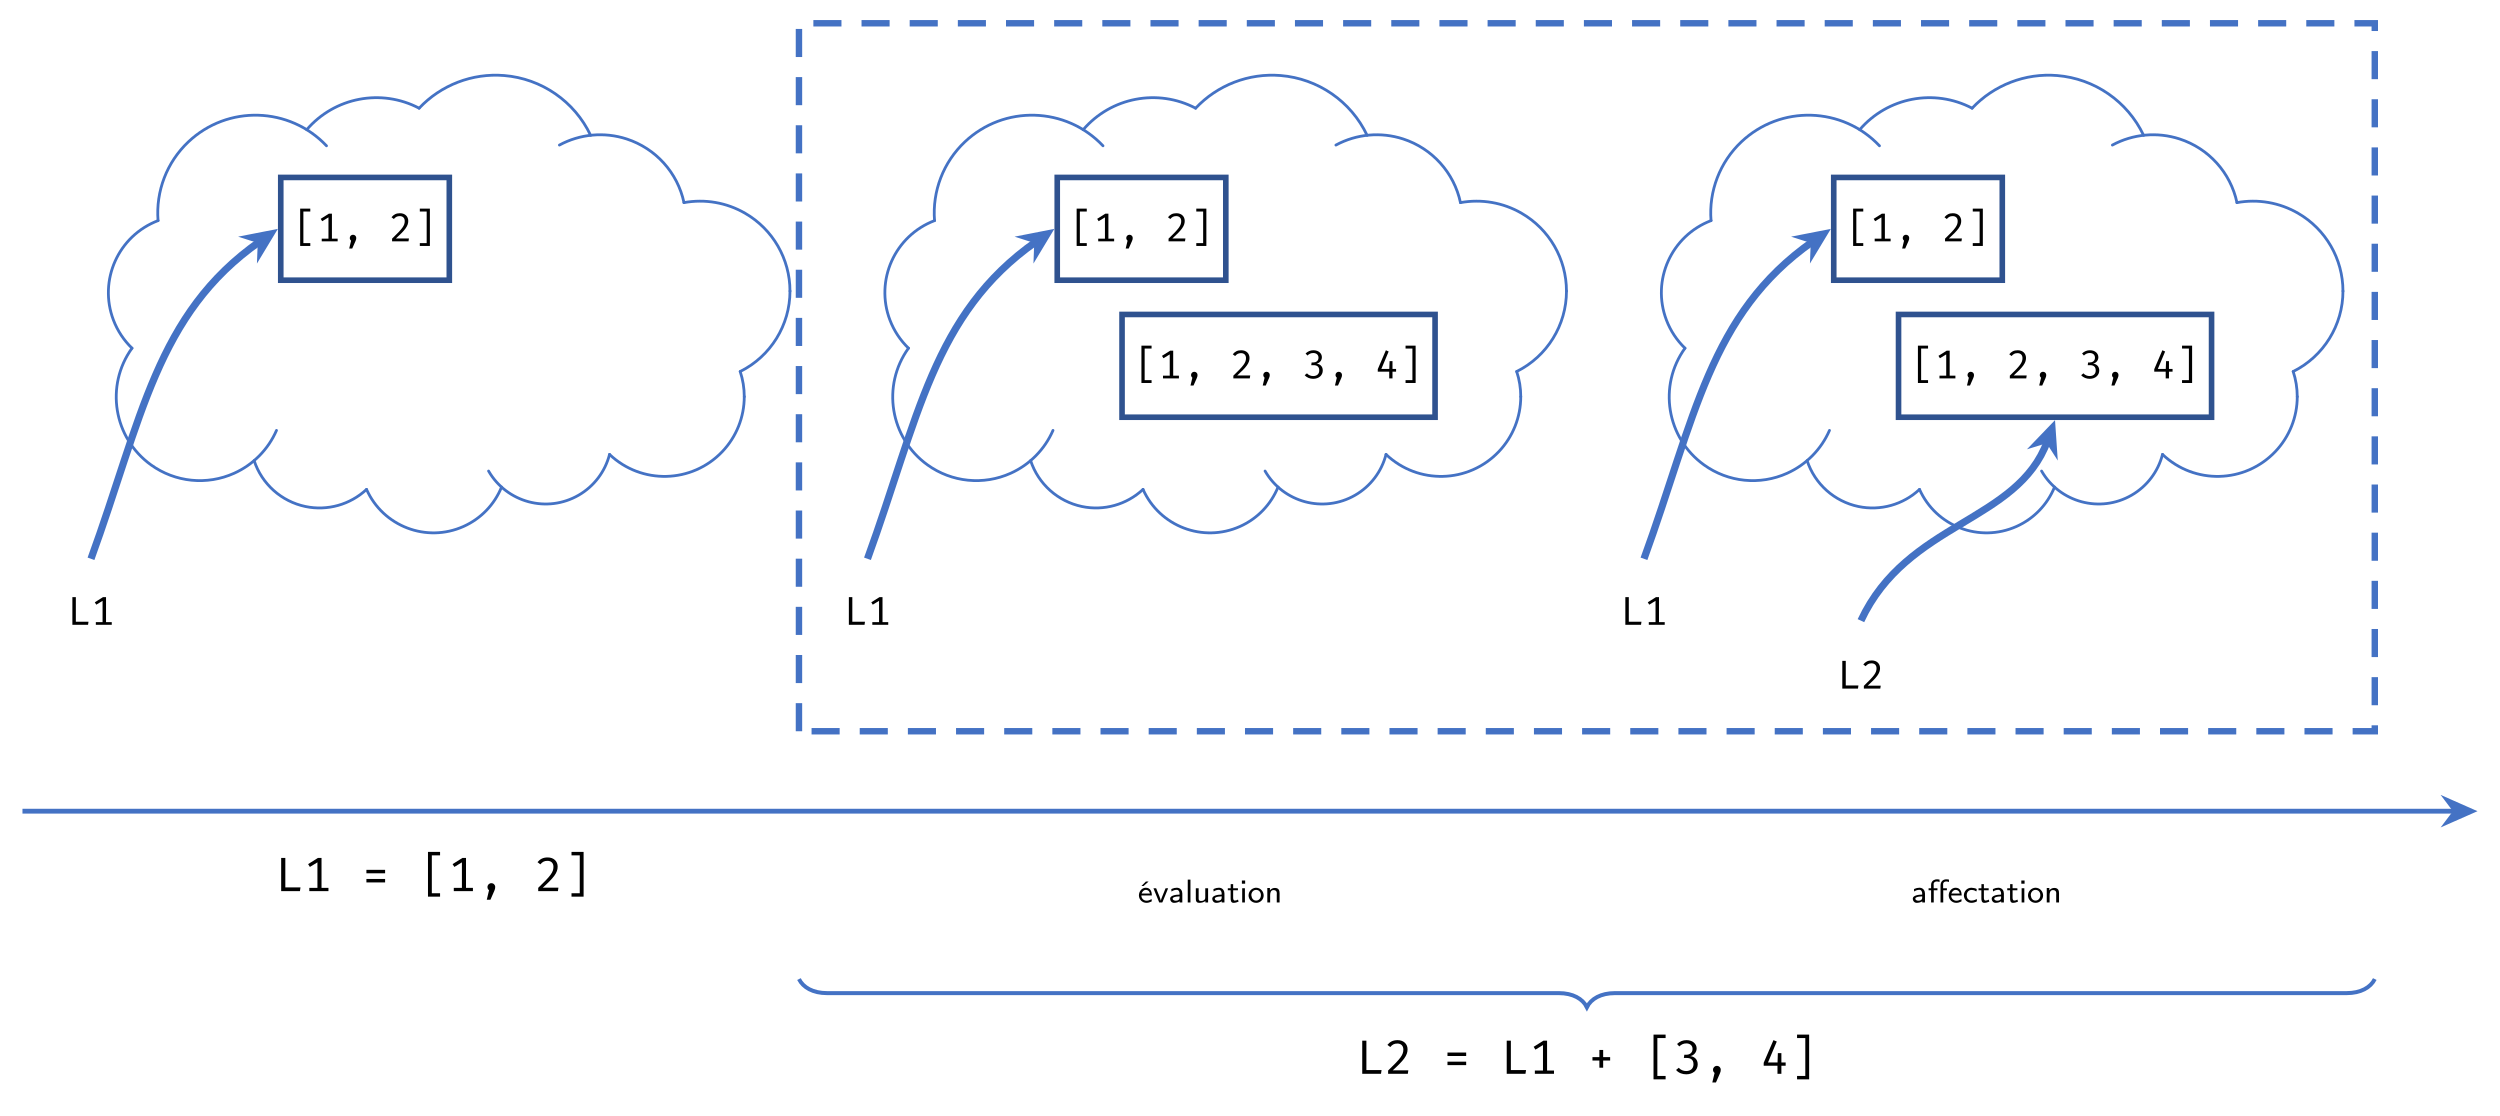
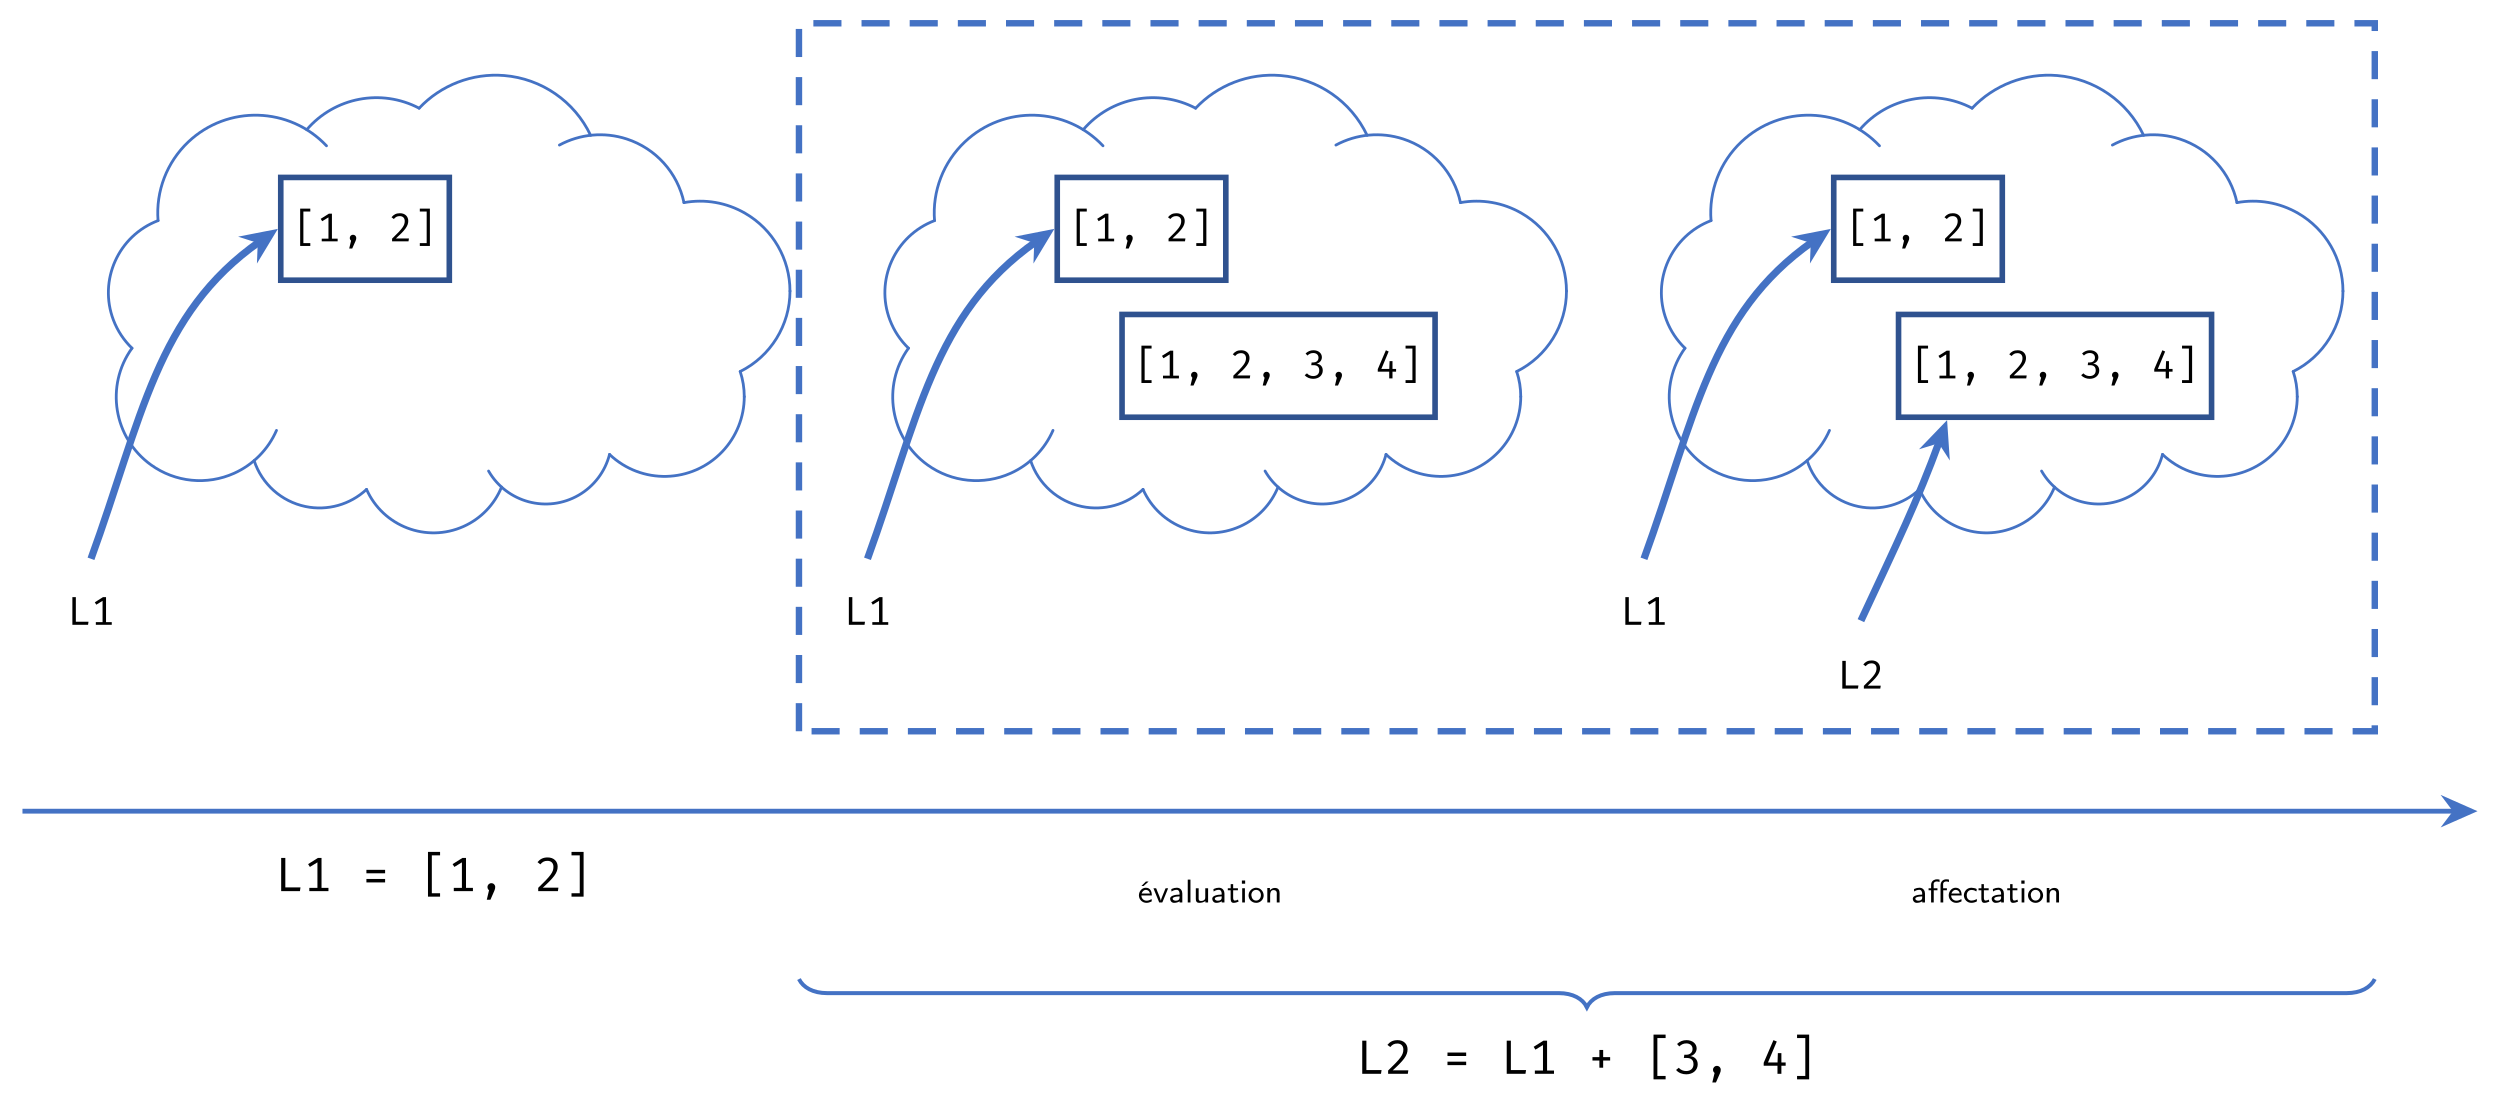
<svg xmlns="http://www.w3.org/2000/svg" xmlns:xlink="http://www.w3.org/1999/xlink" viewBox="0 0 620.607 277.025">
  <defs>
    <g>
      <g id="glyph-0-0">
        <path d="M 1.625 0 L 6.281 0 L 6.422 -0.922 L 2.656 -0.922 L 2.656 -8.234 L 1.625 -8.234 Z M 1.625 0 " />
      </g>
      <g id="glyph-0-1">
        <path d="M 3.219 -8.359 C 2.109 -8.359 1.344 -7.969 0.703 -7.188 L 1.406 -6.641 C 1.922 -7.25 2.359 -7.516 3.172 -7.516 C 4.094 -7.516 4.656 -6.953 4.656 -6.031 C 4.656 -4.703 3.984 -3.797 0.875 -0.812 L 0.875 0 L 5.766 0 L 5.891 -0.859 L 2.016 -0.859 C 4.734 -3.328 5.703 -4.547 5.703 -6.078 C 5.703 -7.375 4.766 -8.359 3.219 -8.359 Z M 3.219 -8.359 " />
      </g>
      <g id="glyph-0-2">
        <path d="M 5.906 -5.281 L 1.266 -5.281 L 1.266 -4.422 L 5.906 -4.422 Z M 5.906 -3.016 L 1.266 -3.016 L 1.266 -2.156 L 5.906 -2.156 Z M 5.906 -3.016 " />
      </g>
      <g id="glyph-0-3">
        <path d="M 4.469 -0.812 L 4.469 -8.234 L 3.578 -8.234 L 1.141 -6.703 L 1.578 -6 L 3.453 -7.141 L 3.453 -0.812 L 1.438 -0.812 L 1.438 0 L 6.188 0 L 6.188 -0.812 Z M 4.469 -0.812 " />
      </g>
      <g id="glyph-0-4">
        <path d="M 4.047 -5.922 L 3.109 -5.922 L 3.109 -4.141 L 1.391 -4.141 L 1.391 -3.297 L 3.109 -3.297 L 3.109 -1.516 L 4.047 -1.516 L 4.047 -3.297 L 5.781 -3.297 L 5.781 -4.141 L 4.047 -4.141 Z M 4.047 -5.922 " />
      </g>
      <g id="glyph-0-5">
        <path d="M 2.203 1.375 L 5.203 1.375 L 5.203 0.531 L 3.156 0.531 L 3.156 -8.875 L 5.203 -8.875 L 5.203 -9.734 L 2.203 -9.734 Z M 2.203 1.375 " />
      </g>
      <g id="glyph-0-6">
        <path d="M 3.219 -8.359 C 2.359 -8.359 1.578 -8.078 0.875 -7.406 L 1.422 -6.797 C 1.969 -7.297 2.469 -7.547 3.172 -7.547 C 4.047 -7.547 4.719 -7.062 4.719 -6.172 C 4.719 -5.172 3.953 -4.734 3.172 -4.734 L 2.672 -4.734 L 2.562 -3.938 L 3.234 -3.938 C 4.219 -3.938 4.953 -3.547 4.953 -2.359 C 4.953 -1.344 4.266 -0.688 3.125 -0.688 C 2.453 -0.688 1.75 -0.953 1.297 -1.5 L 0.625 -0.953 C 1.25 -0.203 2.219 0.125 3.141 0.125 C 4.859 0.125 6 -0.938 6 -2.359 C 6 -3.641 5.094 -4.312 4.141 -4.391 C 5 -4.547 5.734 -5.312 5.734 -6.297 C 5.734 -7.422 4.766 -8.359 3.219 -8.359 Z M 3.219 -8.359 " />
      </g>
      <g id="glyph-0-7">
        <path d="M 3.578 -1.969 C 3.047 -1.969 2.625 -1.547 2.625 -1 C 2.625 -0.688 2.781 -0.375 3.016 -0.219 L 2.453 2.141 L 3.359 2.141 L 4.328 -0.078 C 4.5 -0.438 4.547 -0.719 4.547 -1.016 C 4.547 -1.547 4.141 -1.969 3.578 -1.969 Z M 3.578 -1.969 " />
      </g>
      <g id="glyph-0-8">
        <path d="M 6.312 -2.812 L 5.25 -2.812 L 5.25 -5.141 L 4.375 -5.141 L 4.297 -2.812 L 1.922 -2.812 L 4.109 -8.016 L 3.281 -8.359 L 0.859 -2.734 L 0.859 -2 L 4.281 -2 L 4.281 0 L 5.25 0 L 5.25 -2 L 6.312 -2 Z M 6.312 -2.812 " />
      </g>
      <g id="glyph-0-9">
        <path d="M 4.969 -9.734 L 1.969 -9.734 L 1.969 -8.875 L 4.016 -8.875 L 4.016 0.531 L 1.969 0.531 L 1.969 1.375 L 4.969 1.375 Z M 4.969 -9.734 " />
      </g>
      <g id="glyph-1-0">
        <path d="M 1.828 1.141 L 4.344 1.141 L 4.344 0.438 L 2.625 0.438 L 2.625 -7.406 L 4.344 -7.406 L 4.344 -8.125 L 1.828 -8.125 Z M 1.828 1.141 " />
      </g>
      <g id="glyph-1-1">
        <path d="M 3.734 -0.672 L 3.734 -6.875 L 2.984 -6.875 L 0.953 -5.594 L 1.312 -5 L 2.875 -5.953 L 2.875 -0.672 L 1.203 -0.672 L 1.203 0 L 5.156 0 L 5.156 -0.672 Z M 3.734 -0.672 " />
      </g>
      <g id="glyph-1-2">
        <path d="M 2.984 -1.641 C 2.547 -1.641 2.188 -1.281 2.188 -0.844 C 2.188 -0.578 2.328 -0.312 2.516 -0.172 L 2.047 1.781 L 2.797 1.781 L 3.609 -0.062 C 3.75 -0.375 3.797 -0.594 3.797 -0.844 C 3.797 -1.281 3.453 -1.641 2.984 -1.641 Z M 2.984 -1.641 " />
      </g>
      <g id="glyph-1-3">
        <path d="M 2.688 -6.984 C 1.75 -6.984 1.125 -6.656 0.594 -5.984 L 1.172 -5.547 C 1.609 -6.047 1.969 -6.266 2.641 -6.266 C 3.406 -6.266 3.875 -5.797 3.875 -5.031 C 3.875 -3.922 3.312 -3.156 0.734 -0.672 L 0.734 0 L 4.812 0 L 4.922 -0.719 L 1.688 -0.719 C 3.953 -2.781 4.75 -3.797 4.75 -5.062 C 4.75 -6.156 3.984 -6.984 2.688 -6.984 Z M 2.688 -6.984 " />
      </g>
      <g id="glyph-1-4">
        <path d="M 4.141 -8.125 L 1.641 -8.125 L 1.641 -7.406 L 3.344 -7.406 L 3.344 0.438 L 1.641 0.438 L 1.641 1.141 L 4.141 1.141 Z M 4.141 -8.125 " />
      </g>
      <g id="glyph-1-5">
        <path d="M 1.359 0 L 5.25 0 L 5.359 -0.766 L 2.219 -0.766 L 2.219 -6.875 L 1.359 -6.875 Z M 1.359 0 " />
      </g>
      <g id="glyph-1-6">
        <path d="M 2.688 -6.984 C 1.969 -6.984 1.312 -6.734 0.734 -6.188 L 1.188 -5.672 C 1.641 -6.094 2.047 -6.297 2.641 -6.297 C 3.375 -6.297 3.938 -5.891 3.938 -5.141 C 3.938 -4.312 3.297 -3.953 2.641 -3.953 L 2.234 -3.953 L 2.141 -3.281 L 2.703 -3.281 C 3.516 -3.281 4.125 -2.953 4.125 -1.969 C 4.125 -1.109 3.562 -0.578 2.609 -0.578 C 2.047 -0.578 1.469 -0.797 1.078 -1.25 L 0.516 -0.797 C 1.031 -0.172 1.859 0.109 2.625 0.109 C 4.047 0.109 5 -0.781 5 -1.969 C 5 -3.047 4.25 -3.594 3.453 -3.656 C 4.172 -3.797 4.781 -4.422 4.781 -5.25 C 4.781 -6.188 3.984 -6.984 2.688 -6.984 Z M 2.688 -6.984 " />
      </g>
      <g id="glyph-1-7">
        <path d="M 5.266 -2.344 L 4.375 -2.344 L 4.375 -4.281 L 3.656 -4.281 L 3.578 -2.344 L 1.609 -2.344 L 3.422 -6.672 L 2.734 -6.984 L 0.719 -2.281 L 0.719 -1.672 L 3.562 -1.672 L 3.562 0 L 4.375 0 L 4.375 -1.672 L 5.266 -1.672 Z M 5.266 -2.344 " />
      </g>
      <g id="glyph-2-0">
        <path d="M 3.422 -0.875 C 3.359 -0.844 3.297 -0.781 3.234 -0.75 C 2.922 -0.578 2.547 -0.453 2.172 -0.453 C 1.578 -0.453 0.891 -0.906 0.891 -1.75 L 3.5 -1.75 C 3.5 -2.562 3.219 -3.672 2 -3.672 C 0.969 -3.672 0.281 -2.734 0.281 -1.766 L 0.281 -1.734 C 0.297 -0.734 1.141 0.078 2.141 0.078 C 2.578 0.078 3 -0.047 3.359 -0.234 C 3.422 -0.266 3.469 -0.297 3.469 -0.359 C 3.469 -0.531 3.438 -0.703 3.422 -0.875 Z M 0.953 -2.234 C 1.094 -2.688 1.453 -3.141 2.016 -3.141 C 2.281 -3.141 2.578 -3.016 2.75 -2.812 C 2.906 -2.641 2.969 -2.438 3.016 -2.234 Z M 0.906 -4.109 L 1.438 -4.109 L 2.688 -5.219 L 2.016 -5.219 Z M 0.906 -4.109 " />
      </g>
      <g id="glyph-2-1">
        <path d="M 0.125 -3.547 C 0.156 -3.438 0.203 -3.328 0.25 -3.219 L 1.469 -0.234 C 1.531 -0.109 1.531 0 1.672 0 C 1.703 0 1.734 -0.016 1.766 -0.016 L 2.141 -0.016 C 2.172 -0.016 2.203 0 2.234 0 C 2.375 0 2.391 -0.203 2.453 -0.312 C 2.766 -1.078 3.078 -1.859 3.406 -2.641 L 3.641 -3.219 C 3.688 -3.328 3.734 -3.438 3.766 -3.547 L 3.234 -3.547 C 3.094 -3.547 3.078 -3.422 3.047 -3.328 C 2.766 -2.672 2.5 -2.016 2.25 -1.359 C 2.141 -1.062 2.016 -0.766 1.953 -0.453 C 1.766 -1.234 1.422 -1.984 1.109 -2.734 C 1.047 -2.922 0.969 -3.125 0.891 -3.312 L 0.828 -3.469 C 0.812 -3.516 0.781 -3.547 0.719 -3.547 Z M 0.125 -3.547 " />
      </g>
      <g id="glyph-2-2">
        <path d="M 0.703 -2.734 C 1.125 -3 1.5 -3.156 2 -3.156 C 2.5 -3.156 2.703 -2.672 2.703 -2.234 L 2.703 -1.969 C 1.844 -1.969 0.359 -1.781 0.359 -0.953 C 0.359 -0.422 0.75 0.078 1.328 0.078 C 1.812 0.078 2.312 -0.031 2.719 -0.312 L 2.719 -0.016 L 3.391 -0.016 L 3.391 -2.234 C 3.391 -2.875 3.031 -3.609 2.109 -3.672 L 2.016 -3.672 C 1.594 -3.672 1.203 -3.578 0.812 -3.406 C 0.75 -3.375 0.656 -3.344 0.656 -3.266 C 0.656 -3.094 0.688 -2.906 0.703 -2.734 Z M 2.703 -1.531 L 2.703 -1.172 C 2.703 -0.719 2.359 -0.453 1.781 -0.453 C 1.5 -0.453 1 -0.562 1 -0.953 C 1 -1.344 1.688 -1.422 1.953 -1.469 C 2.203 -1.5 2.453 -1.516 2.703 -1.531 Z M 2.703 -1.531 " />
      </g>
      <g id="glyph-2-3">
        <path d="M 0.672 -5.688 L 0.672 -0.016 L 1.344 -0.016 L 1.344 -5.688 Z M 0.672 -5.688 " />
      </g>
      <g id="glyph-2-4">
        <path d="M 0.656 -3.547 L 0.656 -0.906 C 0.656 -0.625 0.688 -0.344 0.875 -0.156 C 1.031 0.031 1.281 0.078 1.516 0.078 C 2.047 0.078 2.609 -0.047 3.031 -0.375 L 3.031 -0.016 L 3.703 -0.016 L 3.703 -3.547 L 3 -3.547 L 3 -1.328 C 3 -1.156 3 -1 2.922 -0.844 C 2.734 -0.516 2.359 -0.391 2.016 -0.391 L 1.984 -0.391 C 1.719 -0.391 1.359 -0.406 1.359 -0.906 L 1.359 -3.547 Z M 0.656 -3.547 " />
      </g>
      <g id="glyph-2-5">
        <path d="M 0.875 -4.562 L 0.875 -3.547 L 0.156 -3.547 L 0.156 -3.047 L 0.859 -3.047 L 0.859 -1.078 C 0.859 -0.641 0.891 0.078 1.562 0.078 C 2.016 0.078 2.422 -0.047 2.828 -0.219 L 2.688 -0.734 C 2.422 -0.578 2.203 -0.484 1.906 -0.484 C 1.516 -0.484 1.484 -0.953 1.484 -1.219 L 1.484 -3.047 L 2.672 -3.047 L 2.672 -3.547 L 1.484 -3.547 L 1.484 -4.562 Z M 0.875 -4.562 " />
      </g>
      <g id="glyph-2-6">
        <path d="M 0.672 -3.547 L 0.672 -0.016 L 1.344 -0.016 L 1.344 -3.547 Z M 0.594 -5.469 L 0.594 -4.672 L 1.406 -4.672 L 1.406 -5.469 Z M 0.594 -5.469 " />
      </g>
      <g id="glyph-2-7">
        <path d="M 1.984 -3.672 C 1.016 -3.562 0.234 -2.781 0.234 -1.766 C 0.234 -0.828 0.984 0.078 2.141 0.078 C 3.109 0.078 3.984 -0.719 3.984 -1.75 C 3.984 -2.734 3.203 -3.672 2.109 -3.672 C 2.062 -3.672 2.031 -3.672 1.984 -3.672 Z M 0.938 -1.719 C 0.922 -1.766 0.922 -1.812 0.922 -1.859 C 0.922 -2.531 1.391 -3.141 2.109 -3.141 C 2.844 -3.141 3.297 -2.547 3.297 -1.844 C 3.297 -1.125 2.859 -0.484 2.109 -0.484 C 1.453 -0.484 1.016 -0.984 0.938 -1.719 Z M 0.938 -1.719 " />
      </g>
      <g id="glyph-2-8">
        <path d="M 1.297 -3.031 L 1.297 -3.609 L 0.656 -3.609 L 0.656 -0.016 L 1.359 -0.016 L 1.359 -1.812 C 1.359 -2.312 1.453 -3.094 2.188 -3.094 C 2.656 -3.094 3.016 -2.891 3.016 -2.266 C 3.016 -2.156 3 -2.047 3 -1.953 L 3 -0.016 L 3.703 -0.016 L 3.703 -1.875 C 3.703 -2.016 3.703 -2.156 3.703 -2.297 C 3.703 -2.938 3.531 -3.625 2.531 -3.625 C 2.031 -3.625 1.656 -3.422 1.297 -3.031 Z M 1.297 -3.031 " />
      </g>
      <g id="glyph-2-9">
        <path d="M 0.844 -3.547 L 0.219 -3.547 L 0.219 -3.047 L 0.844 -3.047 L 0.844 -0.016 L 1.5 -0.016 L 1.5 -3.047 L 2.422 -3.047 L 2.422 -3.547 L 1.484 -3.547 L 1.484 -4.359 C 1.484 -4.438 1.469 -4.5 1.469 -4.578 C 1.469 -5.047 1.891 -5.234 2.266 -5.234 C 2.516 -5.234 2.719 -5.172 2.938 -5.094 L 2.938 -5.688 C 2.719 -5.734 2.516 -5.766 2.281 -5.766 C 1.766 -5.766 1.125 -5.5 0.906 -4.812 C 0.844 -4.594 0.844 -4.359 0.844 -4.141 Z M 3.188 -0.016 L 3.859 -0.016 L 3.859 -3.047 L 4.766 -3.047 L 4.766 -3.547 L 3.828 -3.547 L 3.828 -4.359 C 3.828 -4.438 3.828 -4.5 3.828 -4.578 C 3.828 -5.047 4.234 -5.234 4.625 -5.234 C 4.875 -5.234 5.062 -5.172 5.281 -5.094 L 5.281 -5.688 C 5.078 -5.734 4.859 -5.766 4.641 -5.766 C 3.844 -5.766 3.188 -5.266 3.188 -4.203 Z M 3.188 -0.016 " />
      </g>
      <g id="glyph-2-10">
        <path d="M 3.422 -0.875 C 3.359 -0.844 3.297 -0.781 3.234 -0.75 C 2.922 -0.578 2.547 -0.453 2.172 -0.453 C 1.578 -0.453 0.891 -0.906 0.891 -1.75 L 3.5 -1.75 C 3.5 -2.562 3.219 -3.672 2 -3.672 C 0.969 -3.672 0.281 -2.734 0.281 -1.766 L 0.281 -1.734 C 0.297 -0.734 1.141 0.078 2.141 0.078 C 2.578 0.078 3 -0.047 3.359 -0.234 C 3.422 -0.266 3.469 -0.297 3.469 -0.359 C 3.469 -0.531 3.438 -0.703 3.422 -0.875 Z M 0.953 -2.234 C 1.094 -2.688 1.453 -3.141 2.016 -3.141 C 2.281 -3.141 2.578 -3.016 2.75 -2.812 C 2.906 -2.641 2.969 -2.438 3.016 -2.234 Z M 0.953 -2.234 " />
      </g>
      <g id="glyph-2-11">
        <path d="M 3.469 -0.891 C 3.344 -0.828 3.234 -0.734 3.094 -0.672 C 2.781 -0.547 2.453 -0.484 2.109 -0.484 L 2.047 -0.484 C 1.328 -0.562 0.984 -1.172 0.984 -1.781 C 0.984 -2.469 1.375 -3.125 2.203 -3.125 C 2.484 -3.125 2.734 -3.062 2.984 -2.969 C 3.109 -2.906 3.234 -2.812 3.375 -2.75 C 3.422 -2.906 3.469 -3.125 3.469 -3.266 C 3.469 -3.562 2.266 -3.672 2.156 -3.672 C 1.094 -3.672 0.344 -2.844 0.281 -1.875 L 0.281 -1.781 C 0.281 -0.797 1.078 0.078 2.125 0.078 C 2.578 0.078 3 -0.031 3.406 -0.234 C 3.453 -0.25 3.516 -0.281 3.516 -0.359 C 3.516 -0.531 3.484 -0.703 3.469 -0.891 Z M 3.469 -0.891 " />
      </g>
    </g>
    <clipPath id="clip-0">
      <path clip-rule="nonzero" d="M 590 181 L 620.605 181 L 620.605 221 L 590 221 Z M 590 181 " />
    </clipPath>
  </defs>
  <path fill="none" stroke-width="1.196" stroke-linecap="butt" stroke-linejoin="miter" stroke="rgb(26.668%,44.707%,76.862%)" stroke-opacity="1" stroke-miterlimit="10" d="M -102.048 -121.892 L 501.729 -121.892 " transform="matrix(1,0,0,-1,107.626,79.479)" />
  <path fill-rule="nonzero" fill="rgb(26.668%,44.707%,76.862%)" fill-opacity="1" d="M 613.543 201.371 L 607.723 198.801 L 609.656 201.371 L 607.723 203.938 Z M 613.543 201.371 " />
  <g clip-path="url(#clip-0)">
    <path fill="none" stroke-width="1.196" stroke-linecap="butt" stroke-linejoin="miter" stroke="rgb(26.668%,44.707%,76.862%)" stroke-opacity="1" stroke-miterlimit="10" d="M 7.58 -0.001 L 1.76 2.57 L 3.693 -0.001 L 1.76 -2.567 Z M 7.58 -0.001 " transform="matrix(1,0,0,-1,605.9628,201.3704)" />
  </g>
  <path fill="none" stroke-width="1.594" stroke-linecap="butt" stroke-linejoin="miter" stroke="rgb(26.668%,44.707%,76.862%)" stroke-opacity="1" stroke-dasharray="6.974 4.981" stroke-miterlimit="10" d="M 90.71 -102.048 L 90.71 73.702 L 481.897 73.702 L 481.897 -102.048 Z M 90.71 -102.048 " transform="matrix(1,0,0,-1,107.626,79.479)" />
  <path fill="none" stroke-width="0.996" stroke-linecap="butt" stroke-linejoin="miter" stroke="rgb(26.668%,44.707%,76.862%)" stroke-opacity="1" stroke-miterlimit="10" d="M 90.71 -163.568 C 91.757 -165.662 94.198 -167.056 97.683 -167.056 L 279.327 -167.056 C 282.815 -167.056 285.257 -168.451 286.304 -170.544 C 287.351 -168.451 289.788 -167.056 293.276 -167.056 L 474.921 -167.056 C 478.409 -167.056 480.851 -165.662 481.897 -163.568 " transform="matrix(1,0,0,-1,107.626,79.479)" />
  <g fill="rgb(0%,0%,0%)" fill-opacity="1">
    <use xlink:href="#glyph-0-0" x="336.541" y="266.566" />
    <use xlink:href="#glyph-0-1" x="343.714" y="266.566" />
  </g>
  <g fill="rgb(0%,0%,0%)" fill-opacity="1">
    <use xlink:href="#glyph-0-2" x="358.06" y="266.566" />
  </g>
  <g fill="rgb(0%,0%,0%)" fill-opacity="1">
    <use xlink:href="#glyph-0-0" x="372.407" y="266.566" />
    <use xlink:href="#glyph-0-3" x="379.58" y="266.566" />
  </g>
  <g fill="rgb(0%,0%,0%)" fill-opacity="1">
    <use xlink:href="#glyph-0-4" x="393.926" y="266.566" />
  </g>
  <g fill="rgb(0%,0%,0%)" fill-opacity="1">
    <use xlink:href="#glyph-0-5" x="408.272" y="266.566" />
    <use xlink:href="#glyph-0-6" x="415.445" y="266.566" />
    <use xlink:href="#glyph-0-7" x="422.618" y="266.566" />
  </g>
  <g fill="rgb(0%,0%,0%)" fill-opacity="1">
    <use xlink:href="#glyph-0-8" x="436.965" y="266.566" />
    <use xlink:href="#glyph-0-9" x="444.138" y="266.566" />
  </g>
  <path fill="none" stroke-width="0.697" stroke-linecap="round" stroke-linejoin="miter" stroke="rgb(26.668%,44.707%,76.862%)" stroke-opacity="1" stroke-miterlimit="10" d="M 88.479 7.225 C 88.479 15.198 84.226 22.569 77.319 26.553 C 72.741 29.198 67.366 30.127 62.163 29.182 " transform="matrix(1,0,0,-1,107.626,79.479)" />
  <path fill="none" stroke-width="0.697" stroke-linecap="round" stroke-linejoin="miter" stroke="rgb(26.668%,44.707%,76.862%)" stroke-opacity="1" stroke-miterlimit="10" d="M 76.124 -12.748 C 83.694 -8.97 88.483 -1.236 88.483 7.225 " transform="matrix(1,0,0,-1,107.626,79.479)" />
  <path fill="none" stroke-width="0.697" stroke-linecap="round" stroke-linejoin="miter" stroke="rgb(26.668%,44.707%,76.862%)" stroke-opacity="1" stroke-miterlimit="10" d="M 62.167 29.178 C 60.585 36.612 55.155 42.639 47.925 44.987 C 42.39 46.78 36.362 46.233 31.245 43.467 " transform="matrix(1,0,0,-1,107.626,79.479)" />
  <path fill="none" stroke-width="0.697" stroke-linecap="round" stroke-linejoin="miter" stroke="rgb(26.668%,44.707%,76.862%)" stroke-opacity="1" stroke-miterlimit="10" d="M 38.987 45.893 C 34.995 54.319 26.808 59.975 17.519 60.729 C 9.62 61.37 1.854 58.385 -3.579 52.62 " transform="matrix(1,0,0,-1,107.626,79.479)" />
  <path fill="none" stroke-width="0.697" stroke-linecap="round" stroke-linejoin="miter" stroke="rgb(26.668%,44.707%,76.862%)" stroke-opacity="1" stroke-miterlimit="10" d="M -3.583 52.62 C -12.989 57.557 -24.564 55.342 -31.485 47.28 " transform="matrix(1,0,0,-1,107.626,79.479)" />
  <path fill="none" stroke-width="0.697" stroke-linecap="round" stroke-linejoin="miter" stroke="rgb(26.668%,44.707%,76.862%)" stroke-opacity="1" stroke-miterlimit="10" d="M -26.575 43.284 C -35.778 53.026 -51.13 53.459 -60.868 44.26 C -66.204 39.221 -68.97 32.034 -68.392 24.717 " transform="matrix(1,0,0,-1,107.626,79.479)" />
  <path fill="none" stroke-width="0.697" stroke-linecap="round" stroke-linejoin="miter" stroke="rgb(26.668%,44.707%,76.862%)" stroke-opacity="1" stroke-miterlimit="10" d="M -68.388 24.713 C -78.267 20.952 -83.224 9.897 -79.466 0.022 C -78.462 -2.615 -76.888 -4.998 -74.856 -6.955 " transform="matrix(1,0,0,-1,107.626,79.479)" />
  <path fill="none" stroke-width="0.697" stroke-linecap="round" stroke-linejoin="miter" stroke="rgb(26.668%,44.707%,76.862%)" stroke-opacity="1" stroke-miterlimit="10" d="M -74.86 -6.955 C -81.556 -16.255 -79.442 -29.224 -70.142 -35.923 C -64.122 -40.255 -56.251 -41.048 -49.493 -38.001 C -44.79 -35.884 -41.044 -32.091 -38.989 -27.365 " transform="matrix(1,0,0,-1,107.626,79.479)" />
  <path fill="none" stroke-width="0.697" stroke-linecap="round" stroke-linejoin="miter" stroke="rgb(26.668%,44.707%,76.862%)" stroke-opacity="1" stroke-miterlimit="10" d="M -44.54 -34.869 C -42.634 -40.666 -37.778 -45.009 -31.802 -46.259 C -26.36 -47.396 -20.7 -45.81 -16.638 -42.013 " transform="matrix(1,0,0,-1,107.626,79.479)" />
  <path fill="none" stroke-width="0.697" stroke-linecap="round" stroke-linejoin="miter" stroke="rgb(26.668%,44.707%,76.862%)" stroke-opacity="1" stroke-miterlimit="10" d="M -16.634 -42.013 C -12.528 -51.201 -1.755 -55.318 7.433 -51.212 C 11.726 -49.294 15.112 -45.791 16.882 -41.431 " transform="matrix(1,0,0,-1,107.626,79.479)" />
  <path fill="none" stroke-width="0.697" stroke-linecap="round" stroke-linejoin="miter" stroke="rgb(26.668%,44.707%,76.862%)" stroke-opacity="1" stroke-miterlimit="10" d="M 13.659 -37.451 C 18.179 -45.279 28.186 -47.962 36.015 -43.447 C 39.831 -41.244 42.601 -37.591 43.69 -33.326 " transform="matrix(1,0,0,-1,107.626,79.479)" />
  <path fill="none" stroke-width="0.697" stroke-linecap="round" stroke-linejoin="miter" stroke="rgb(26.668%,44.707%,76.862%)" stroke-opacity="1" stroke-miterlimit="10" d="M 77.132 -18.99 C 77.132 -16.869 76.792 -14.759 76.12 -12.748 " transform="matrix(1,0,0,-1,107.626,79.479)" />
  <path fill="none" stroke-width="0.697" stroke-linecap="round" stroke-linejoin="miter" stroke="rgb(26.668%,44.707%,76.862%)" stroke-opacity="1" stroke-miterlimit="10" d="M 43.69 -33.33 C 51.608 -40.865 64.14 -40.552 71.675 -32.634 C 75.179 -28.955 77.132 -24.068 77.132 -18.99 " transform="matrix(1,0,0,-1,107.626,79.479)" />
  <path fill-rule="nonzero" fill="rgb(100%,100%,100%)" fill-opacity="1" stroke-width="1.395" stroke-linecap="butt" stroke-linejoin="miter" stroke="rgb(18.43%,32.158%,56.078%)" stroke-opacity="1" stroke-miterlimit="10" d="M -37.931 9.92 L 3.913 9.92 L 3.913 35.432 L -37.931 35.432 Z M -37.931 9.92 " transform="matrix(1,0,0,-1,107.626,79.479)" />
  <g fill="rgb(0%,0%,0%)" fill-opacity="1">
    <use xlink:href="#glyph-1-0" x="72.686" y="59.915" />
    <use xlink:href="#glyph-1-1" x="78.664" y="59.915" />
    <use xlink:href="#glyph-1-2" x="84.641" y="59.915" />
  </g>
  <g fill="rgb(0%,0%,0%)" fill-opacity="1">
    <use xlink:href="#glyph-1-3" x="96.596" y="59.915" />
    <use xlink:href="#glyph-1-4" x="102.574" y="59.915" />
  </g>
  <g fill="rgb(0%,0%,0%)" fill-opacity="1">
    <use xlink:href="#glyph-1-5" x="16.609" y="155.108" />
    <use xlink:href="#glyph-1-1" x="22.587" y="155.108" />
  </g>
  <path fill="none" stroke-width="1.793" stroke-linecap="butt" stroke-linejoin="miter" stroke="rgb(26.668%,44.707%,76.862%)" stroke-opacity="1" stroke-miterlimit="10" d="M -85.04 -59.24 C -72.45 -24.642 -68.786 1.561 -43.177 19.495 " transform="matrix(1,0,0,-1,107.626,79.479)" />
  <path fill-rule="nonzero" fill="rgb(26.668%,44.707%,76.862%)" fill-opacity="1" stroke-width="1.531" stroke-linecap="butt" stroke-linejoin="miter" stroke="rgb(26.668%,44.707%,76.862%)" stroke-opacity="1" stroke-miterlimit="10" d="M 7.16 -0.001 L 2.255 2.175 L 3.903 -0 L 2.253 -2.173 Z M 7.16 -0.001 " transform="matrix(0.81914,-0.57356,-0.57356,-0.81914,61.5682,62.00424)" />
  <g fill="rgb(0%,0%,0%)" fill-opacity="1">
    <use xlink:href="#glyph-0-0" x="68.174" y="221.212" />
    <use xlink:href="#glyph-0-3" x="75.347" y="221.212" />
  </g>
  <g fill="rgb(0%,0%,0%)" fill-opacity="1">
    <use xlink:href="#glyph-0-2" x="89.693" y="221.212" />
  </g>
  <g fill="rgb(0%,0%,0%)" fill-opacity="1">
    <use xlink:href="#glyph-0-5" x="104.04" y="221.212" />
    <use xlink:href="#glyph-0-3" x="111.213" y="221.212" />
    <use xlink:href="#glyph-0-7" x="118.386" y="221.212" />
  </g>
  <g fill="rgb(0%,0%,0%)" fill-opacity="1">
    <use xlink:href="#glyph-0-1" x="132.732" y="221.212" />
    <use xlink:href="#glyph-0-9" x="139.905" y="221.212" />
  </g>
  <path fill="none" stroke-width="0.697" stroke-linecap="round" stroke-linejoin="miter" stroke="rgb(26.668%,44.707%,76.862%)" stroke-opacity="1" stroke-miterlimit="10" d="M 281.237 7.225 C 281.237 15.198 276.983 22.569 270.077 26.553 C 265.499 29.198 260.124 30.127 254.925 29.182 " transform="matrix(1,0,0,-1,107.626,79.479)" />
  <path fill="none" stroke-width="0.697" stroke-linecap="round" stroke-linejoin="miter" stroke="rgb(26.668%,44.707%,76.862%)" stroke-opacity="1" stroke-miterlimit="10" d="M 268.882 -12.748 C 276.452 -8.97 281.241 -1.236 281.241 7.225 " transform="matrix(1,0,0,-1,107.626,79.479)" />
  <path fill="none" stroke-width="0.697" stroke-linecap="round" stroke-linejoin="miter" stroke="rgb(26.668%,44.707%,76.862%)" stroke-opacity="1" stroke-miterlimit="10" d="M 254.925 29.178 C 253.343 36.612 247.913 42.639 240.683 44.987 C 235.151 46.78 229.12 46.233 224.003 43.467 " transform="matrix(1,0,0,-1,107.626,79.479)" />
  <path fill="none" stroke-width="0.697" stroke-linecap="round" stroke-linejoin="miter" stroke="rgb(26.668%,44.707%,76.862%)" stroke-opacity="1" stroke-miterlimit="10" d="M 231.745 45.893 C 227.753 54.319 219.565 59.975 210.276 60.729 C 202.378 61.37 194.612 58.385 189.179 52.62 " transform="matrix(1,0,0,-1,107.626,79.479)" />
  <path fill="none" stroke-width="0.697" stroke-linecap="round" stroke-linejoin="miter" stroke="rgb(26.668%,44.707%,76.862%)" stroke-opacity="1" stroke-miterlimit="10" d="M 189.175 52.62 C 179.769 57.557 168.194 55.342 161.272 47.28 " transform="matrix(1,0,0,-1,107.626,79.479)" />
  <path fill="none" stroke-width="0.697" stroke-linecap="round" stroke-linejoin="miter" stroke="rgb(26.668%,44.707%,76.862%)" stroke-opacity="1" stroke-miterlimit="10" d="M 166.183 43.284 C 156.979 53.026 141.628 53.459 131.89 44.26 C 126.554 39.221 123.788 32.034 124.366 24.717 " transform="matrix(1,0,0,-1,107.626,79.479)" />
  <path fill="none" stroke-width="0.697" stroke-linecap="round" stroke-linejoin="miter" stroke="rgb(26.668%,44.707%,76.862%)" stroke-opacity="1" stroke-miterlimit="10" d="M 124.37 24.713 C 114.495 20.952 109.534 9.897 113.296 0.022 C 114.296 -2.615 115.87 -4.998 117.901 -6.955 " transform="matrix(1,0,0,-1,107.626,79.479)" />
  <path fill="none" stroke-width="0.697" stroke-linecap="round" stroke-linejoin="miter" stroke="rgb(26.668%,44.707%,76.862%)" stroke-opacity="1" stroke-miterlimit="10" d="M 117.897 -6.955 C 111.202 -16.255 113.315 -29.224 122.616 -35.923 C 128.636 -40.255 136.507 -41.048 143.269 -38.001 C 147.968 -35.884 151.714 -32.091 153.772 -27.365 " transform="matrix(1,0,0,-1,107.626,79.479)" />
  <path fill="none" stroke-width="0.697" stroke-linecap="round" stroke-linejoin="miter" stroke="rgb(26.668%,44.707%,76.862%)" stroke-opacity="1" stroke-miterlimit="10" d="M 148.218 -34.869 C 150.124 -40.666 154.979 -45.009 160.956 -46.259 C 166.397 -47.396 172.058 -45.81 176.12 -42.013 " transform="matrix(1,0,0,-1,107.626,79.479)" />
  <path fill="none" stroke-width="0.697" stroke-linecap="round" stroke-linejoin="miter" stroke="rgb(26.668%,44.707%,76.862%)" stroke-opacity="1" stroke-miterlimit="10" d="M 176.124 -42.013 C 180.229 -51.201 191.003 -55.318 200.19 -51.212 C 204.483 -49.294 207.87 -45.791 209.64 -41.431 " transform="matrix(1,0,0,-1,107.626,79.479)" />
  <path fill="none" stroke-width="0.697" stroke-linecap="round" stroke-linejoin="miter" stroke="rgb(26.668%,44.707%,76.862%)" stroke-opacity="1" stroke-miterlimit="10" d="M 206.417 -37.451 C 210.936 -45.279 220.944 -47.962 228.772 -43.447 C 232.589 -41.244 235.358 -37.591 236.448 -33.326 " transform="matrix(1,0,0,-1,107.626,79.479)" />
  <path fill="none" stroke-width="0.697" stroke-linecap="round" stroke-linejoin="miter" stroke="rgb(26.668%,44.707%,76.862%)" stroke-opacity="1" stroke-miterlimit="10" d="M 269.89 -18.99 C 269.89 -16.869 269.55 -14.759 268.882 -12.748 " transform="matrix(1,0,0,-1,107.626,79.479)" />
  <path fill="none" stroke-width="0.697" stroke-linecap="round" stroke-linejoin="miter" stroke="rgb(26.668%,44.707%,76.862%)" stroke-opacity="1" stroke-miterlimit="10" d="M 236.448 -33.33 C 244.37 -40.865 256.897 -40.552 264.437 -32.634 C 267.937 -28.955 269.89 -24.068 269.89 -18.99 " transform="matrix(1,0,0,-1,107.626,79.479)" />
  <path fill-rule="nonzero" fill="rgb(100%,100%,100%)" fill-opacity="1" stroke-width="1.395" stroke-linecap="butt" stroke-linejoin="miter" stroke="rgb(18.43%,32.158%,56.078%)" stroke-opacity="1" stroke-miterlimit="10" d="M 154.827 9.92 L 196.671 9.92 L 196.671 35.432 L 154.827 35.432 Z M 154.827 9.92 " transform="matrix(1,0,0,-1,107.626,79.479)" />
  <g fill="rgb(0%,0%,0%)" fill-opacity="1">
    <use xlink:href="#glyph-1-0" x="265.441" y="59.915" />
    <use xlink:href="#glyph-1-1" x="271.419" y="59.915" />
    <use xlink:href="#glyph-1-2" x="277.396" y="59.915" />
  </g>
  <g fill="rgb(0%,0%,0%)" fill-opacity="1">
    <use xlink:href="#glyph-1-3" x="289.351" y="59.915" />
    <use xlink:href="#glyph-1-4" x="295.329" y="59.915" />
  </g>
  <path fill-rule="nonzero" fill="rgb(100%,100%,100%)" fill-opacity="1" stroke-width="1.395" stroke-linecap="butt" stroke-linejoin="miter" stroke="rgb(18.43%,32.158%,56.078%)" stroke-opacity="1" stroke-miterlimit="10" d="M 170.913 -24.095 L 248.62 -24.095 L 248.62 1.417 L 170.913 1.417 Z M 170.913 -24.095 " transform="matrix(1,0,0,-1,107.626,79.479)" />
  <g fill="rgb(0%,0%,0%)" fill-opacity="1">
    <use xlink:href="#glyph-1-0" x="281.525" y="93.931" />
    <use xlink:href="#glyph-1-1" x="287.503" y="93.931" />
    <use xlink:href="#glyph-1-2" x="293.48" y="93.931" />
  </g>
  <g fill="rgb(0%,0%,0%)" fill-opacity="1">
    <use xlink:href="#glyph-1-3" x="305.435" y="93.931" />
    <use xlink:href="#glyph-1-2" x="311.413" y="93.931" />
  </g>
  <g fill="rgb(0%,0%,0%)" fill-opacity="1">
    <use xlink:href="#glyph-1-6" x="323.368" y="93.931" />
    <use xlink:href="#glyph-1-2" x="329.345" y="93.931" />
  </g>
  <g fill="rgb(0%,0%,0%)" fill-opacity="1">
    <use xlink:href="#glyph-1-7" x="341.301" y="93.931" />
    <use xlink:href="#glyph-1-4" x="347.278" y="93.931" />
  </g>
  <g fill="rgb(0%,0%,0%)" fill-opacity="1">
    <use xlink:href="#glyph-1-5" x="209.365" y="155.108" />
    <use xlink:href="#glyph-1-1" x="215.343" y="155.108" />
  </g>
  <path fill="none" stroke-width="1.793" stroke-linecap="butt" stroke-linejoin="miter" stroke="rgb(26.668%,44.707%,76.862%)" stroke-opacity="1" stroke-miterlimit="10" d="M 107.718 -59.24 C 120.311 -24.642 123.972 1.561 149.581 19.495 " transform="matrix(1,0,0,-1,107.626,79.479)" />
  <path fill-rule="nonzero" fill="rgb(26.668%,44.707%,76.862%)" fill-opacity="1" stroke-width="1.531" stroke-linecap="butt" stroke-linejoin="miter" stroke="rgb(26.668%,44.707%,76.862%)" stroke-opacity="1" stroke-miterlimit="10" d="M 7.159 -0.001 L 2.254 2.175 L 3.903 0 L 2.256 -2.175 Z M 7.159 -0.001 " transform="matrix(0.81914,-0.57356,-0.57356,-0.81914,254.3266,62.00424)" />
  <g fill="rgb(0%,0%,0%)" fill-opacity="1">
    <use xlink:href="#glyph-2-0" x="282.447" y="224.047" />
    <use xlink:href="#glyph-2-1" x="286.21" y="224.047" />
    <use xlink:href="#glyph-2-2" x="290.111" y="224.047" />
    <use xlink:href="#glyph-2-3" x="294.178" y="224.047" />
    <use xlink:href="#glyph-2-4" x="296.198" y="224.047" />
    <use xlink:href="#glyph-2-2" x="300.569" y="224.047" />
    <use xlink:href="#glyph-2-5" x="304.637" y="224.047" />
    <use xlink:href="#glyph-2-6" x="307.694" y="224.047" />
    <use xlink:href="#glyph-2-7" x="309.714" y="224.047" />
    <use xlink:href="#glyph-2-8" x="313.946" y="224.047" />
  </g>
  <path fill="none" stroke-width="0.697" stroke-linecap="round" stroke-linejoin="miter" stroke="rgb(26.668%,44.707%,76.862%)" stroke-opacity="1" stroke-miterlimit="10" d="M 473.995 7.225 C 473.995 15.198 469.741 22.569 462.839 26.553 C 458.257 29.198 452.886 30.127 447.683 29.182 " transform="matrix(1,0,0,-1,107.626,79.479)" />
  <path fill="none" stroke-width="0.697" stroke-linecap="round" stroke-linejoin="miter" stroke="rgb(26.668%,44.707%,76.862%)" stroke-opacity="1" stroke-miterlimit="10" d="M 461.64 -12.748 C 469.21 -8.97 473.999 -1.236 473.999 7.225 " transform="matrix(1,0,0,-1,107.626,79.479)" />
  <path fill="none" stroke-width="0.697" stroke-linecap="round" stroke-linejoin="miter" stroke="rgb(26.668%,44.707%,76.862%)" stroke-opacity="1" stroke-miterlimit="10" d="M 447.683 29.178 C 446.101 36.612 440.671 42.639 433.44 44.987 C 427.909 46.78 421.878 46.233 416.761 43.467 " transform="matrix(1,0,0,-1,107.626,79.479)" />
  <path fill="none" stroke-width="0.697" stroke-linecap="round" stroke-linejoin="miter" stroke="rgb(26.668%,44.707%,76.862%)" stroke-opacity="1" stroke-miterlimit="10" d="M 424.507 45.893 C 420.511 54.319 412.327 59.975 403.034 60.729 C 395.136 61.37 387.374 58.385 381.937 52.62 " transform="matrix(1,0,0,-1,107.626,79.479)" />
  <path fill="none" stroke-width="0.697" stroke-linecap="round" stroke-linejoin="miter" stroke="rgb(26.668%,44.707%,76.862%)" stroke-opacity="1" stroke-miterlimit="10" d="M 381.937 52.62 C 372.526 57.557 360.952 55.342 354.03 47.28 " transform="matrix(1,0,0,-1,107.626,79.479)" />
  <path fill="none" stroke-width="0.697" stroke-linecap="round" stroke-linejoin="miter" stroke="rgb(26.668%,44.707%,76.862%)" stroke-opacity="1" stroke-miterlimit="10" d="M 358.94 43.284 C 349.741 53.026 334.386 53.459 324.647 44.26 C 319.312 39.221 316.546 32.034 317.124 24.717 " transform="matrix(1,0,0,-1,107.626,79.479)" />
  <path fill="none" stroke-width="0.697" stroke-linecap="round" stroke-linejoin="miter" stroke="rgb(26.668%,44.707%,76.862%)" stroke-opacity="1" stroke-miterlimit="10" d="M 317.128 24.713 C 307.253 20.952 302.292 9.897 306.054 0.022 C 307.054 -2.615 308.632 -4.998 310.659 -6.955 " transform="matrix(1,0,0,-1,107.626,79.479)" />
  <path fill="none" stroke-width="0.697" stroke-linecap="round" stroke-linejoin="miter" stroke="rgb(26.668%,44.707%,76.862%)" stroke-opacity="1" stroke-miterlimit="10" d="M 310.659 -6.955 C 303.96 -16.255 306.073 -29.224 315.378 -35.923 C 321.394 -40.255 329.265 -41.048 336.026 -38.001 C 340.726 -35.884 344.472 -32.091 346.53 -27.365 " transform="matrix(1,0,0,-1,107.626,79.479)" />
  <path fill="none" stroke-width="0.697" stroke-linecap="round" stroke-linejoin="miter" stroke="rgb(26.668%,44.707%,76.862%)" stroke-opacity="1" stroke-miterlimit="10" d="M 340.976 -34.869 C 342.882 -40.666 347.737 -45.009 353.714 -46.259 C 359.159 -47.396 364.815 -45.81 368.878 -42.013 " transform="matrix(1,0,0,-1,107.626,79.479)" />
  <path fill="none" stroke-width="0.697" stroke-linecap="round" stroke-linejoin="miter" stroke="rgb(26.668%,44.707%,76.862%)" stroke-opacity="1" stroke-miterlimit="10" d="M 368.882 -42.013 C 372.987 -51.201 383.761 -55.318 392.948 -51.212 C 397.241 -49.294 400.628 -45.791 402.397 -41.431 " transform="matrix(1,0,0,-1,107.626,79.479)" />
  <path fill="none" stroke-width="0.697" stroke-linecap="round" stroke-linejoin="miter" stroke="rgb(26.668%,44.707%,76.862%)" stroke-opacity="1" stroke-miterlimit="10" d="M 399.179 -37.451 C 403.694 -45.279 413.702 -47.962 421.53 -43.447 C 425.347 -41.244 428.116 -37.591 429.206 -33.326 " transform="matrix(1,0,0,-1,107.626,79.479)" />
  <path fill="none" stroke-width="0.697" stroke-linecap="round" stroke-linejoin="miter" stroke="rgb(26.668%,44.707%,76.862%)" stroke-opacity="1" stroke-miterlimit="10" d="M 462.647 -18.99 C 462.647 -16.869 462.308 -14.759 461.64 -12.748 " transform="matrix(1,0,0,-1,107.626,79.479)" />
  <path fill="none" stroke-width="0.697" stroke-linecap="round" stroke-linejoin="miter" stroke="rgb(26.668%,44.707%,76.862%)" stroke-opacity="1" stroke-miterlimit="10" d="M 429.206 -33.33 C 437.128 -40.865 449.655 -40.552 457.194 -32.634 C 460.694 -28.955 462.651 -24.068 462.651 -18.99 " transform="matrix(1,0,0,-1,107.626,79.479)" />
  <path fill-rule="nonzero" fill="rgb(100%,100%,100%)" fill-opacity="1" stroke-width="1.395" stroke-linecap="butt" stroke-linejoin="miter" stroke="rgb(18.43%,32.158%,56.078%)" stroke-opacity="1" stroke-miterlimit="10" d="M 347.585 9.92 L 389.429 9.92 L 389.429 35.432 L 347.585 35.432 Z M 347.585 9.92 " transform="matrix(1,0,0,-1,107.626,79.479)" />
  <g fill="rgb(0%,0%,0%)" fill-opacity="1">
    <use xlink:href="#glyph-1-0" x="458.197" y="59.915" />
    <use xlink:href="#glyph-1-1" x="464.175" y="59.915" />
    <use xlink:href="#glyph-1-2" x="470.152" y="59.915" />
  </g>
  <g fill="rgb(0%,0%,0%)" fill-opacity="1">
    <use xlink:href="#glyph-1-3" x="482.107" y="59.915" />
    <use xlink:href="#glyph-1-4" x="488.085" y="59.915" />
  </g>
  <path fill-rule="nonzero" fill="rgb(100%,100%,100%)" fill-opacity="1" stroke-width="1.395" stroke-linecap="butt" stroke-linejoin="miter" stroke="rgb(18.43%,32.158%,56.078%)" stroke-opacity="1" stroke-miterlimit="10" d="M 363.671 -24.095 L 441.378 -24.095 L 441.378 1.417 L 363.671 1.417 Z M 363.671 -24.095 " transform="matrix(1,0,0,-1,107.626,79.479)" />
  <g fill="rgb(0%,0%,0%)" fill-opacity="1">
    <use xlink:href="#glyph-1-0" x="474.281" y="93.931" />
    <use xlink:href="#glyph-1-1" x="480.259" y="93.931" />
    <use xlink:href="#glyph-1-2" x="486.236" y="93.931" />
  </g>
  <g fill="rgb(0%,0%,0%)" fill-opacity="1">
    <use xlink:href="#glyph-1-3" x="498.191" y="93.931" />
    <use xlink:href="#glyph-1-2" x="504.169" y="93.931" />
  </g>
  <g fill="rgb(0%,0%,0%)" fill-opacity="1">
    <use xlink:href="#glyph-1-6" x="516.124" y="93.931" />
    <use xlink:href="#glyph-1-2" x="522.101" y="93.931" />
  </g>
  <g fill="rgb(0%,0%,0%)" fill-opacity="1">
    <use xlink:href="#glyph-1-7" x="534.057" y="93.931" />
    <use xlink:href="#glyph-1-4" x="540.034" y="93.931" />
  </g>
  <g fill="rgb(0%,0%,0%)" fill-opacity="1">
    <use xlink:href="#glyph-1-5" x="402.121" y="155.108" />
    <use xlink:href="#glyph-1-1" x="408.099" y="155.108" />
  </g>
  <g fill="rgb(0%,0%,0%)" fill-opacity="1">
    <use xlink:href="#glyph-1-5" x="455.979" y="170.933" />
    <use xlink:href="#glyph-1-3" x="461.957" y="170.933" />
  </g>
  <path fill="none" stroke-width="1.793" stroke-linecap="butt" stroke-linejoin="miter" stroke="rgb(26.668%,44.707%,76.862%)" stroke-opacity="1" stroke-miterlimit="10" d="M 300.476 -59.24 C 313.069 -24.642 316.729 1.561 342.343 19.495 " transform="matrix(1,0,0,-1,107.626,79.479)" />
  <path fill-rule="nonzero" fill="rgb(26.668%,44.707%,76.862%)" fill-opacity="1" stroke-width="1.531" stroke-linecap="butt" stroke-linejoin="miter" stroke="rgb(26.668%,44.707%,76.862%)" stroke-opacity="1" stroke-miterlimit="10" d="M 7.162 -0.003 L 2.254 2.175 L 3.902 0 L 2.255 -2.175 Z M 7.162 -0.003 " transform="matrix(0.81914,-0.57356,-0.57356,-0.81914,447.0849,62.00424)" />
-   <path fill="none" stroke-width="1.793" stroke-linecap="butt" stroke-linejoin="miter" stroke="rgb(26.668%,44.707%,76.862%)" stroke-opacity="1" stroke-miterlimit="10" d="M 354.335 -74.595 C 365.8 -50.009 393.245 -50.283 400.628 -30.009 " transform="matrix(1,0,0,-1,107.626,79.479)" />
-   <path fill-rule="nonzero" fill="rgb(26.668%,44.707%,76.862%)" fill-opacity="1" stroke-width="1.531" stroke-linecap="butt" stroke-linejoin="miter" stroke="rgb(26.668%,44.707%,76.862%)" stroke-opacity="1" stroke-miterlimit="10" d="M 7.16 0.001 L 2.254 2.173 L 3.901 0 L 2.253 -2.175 Z M 7.16 0.001 " transform="matrix(0.34201,-0.93968,-0.93968,-0.34201,507.0487,112.7948)" />
+   <path fill="none" stroke-width="1.793" stroke-linecap="butt" stroke-linejoin="miter" stroke="rgb(26.668%,44.707%,76.862%)" stroke-opacity="1" stroke-miterlimit="10" d="M 354.335 -74.595 C 363.272 -55.427 368.495 -44.666 373.831 -30.009 " transform="matrix(1,0,0,-1,107.626,79.479)" />
+   <path fill-rule="nonzero" fill="rgb(26.668%,44.707%,76.862%)" fill-opacity="1" stroke-width="1.531" stroke-linecap="butt" stroke-linejoin="miter" stroke="rgb(26.668%,44.707%,76.862%)" stroke-opacity="1" stroke-miterlimit="10" d="M 7.161 -0.002 L 2.254 2.174 L 3.901 0.001 L 2.253 -2.175 Z M 7.161 -0.002 " transform="matrix(0.34201,-0.93968,-0.93968,-0.34201,480.2525,112.7948)" />
  <g fill="rgb(0%,0%,0%)" fill-opacity="1">
    <use xlink:href="#glyph-2-2" x="474.47" y="224.047" />
    <use xlink:href="#glyph-2-9" x="478.537" y="224.047" />
    <use xlink:href="#glyph-2-10" x="483.475" y="224.047" />
    <use xlink:href="#glyph-2-11" x="487.238" y="224.047" />
    <use xlink:href="#glyph-2-5" x="491.001" y="224.047" />
    <use xlink:href="#glyph-2-2" x="494.058" y="224.047" />
    <use xlink:href="#glyph-2-5" x="498.125" y="224.047" />
    <use xlink:href="#glyph-2-6" x="501.183" y="224.047" />
    <use xlink:href="#glyph-2-7" x="503.202" y="224.047" />
    <use xlink:href="#glyph-2-8" x="507.435" y="224.047" />
  </g>
</svg>
